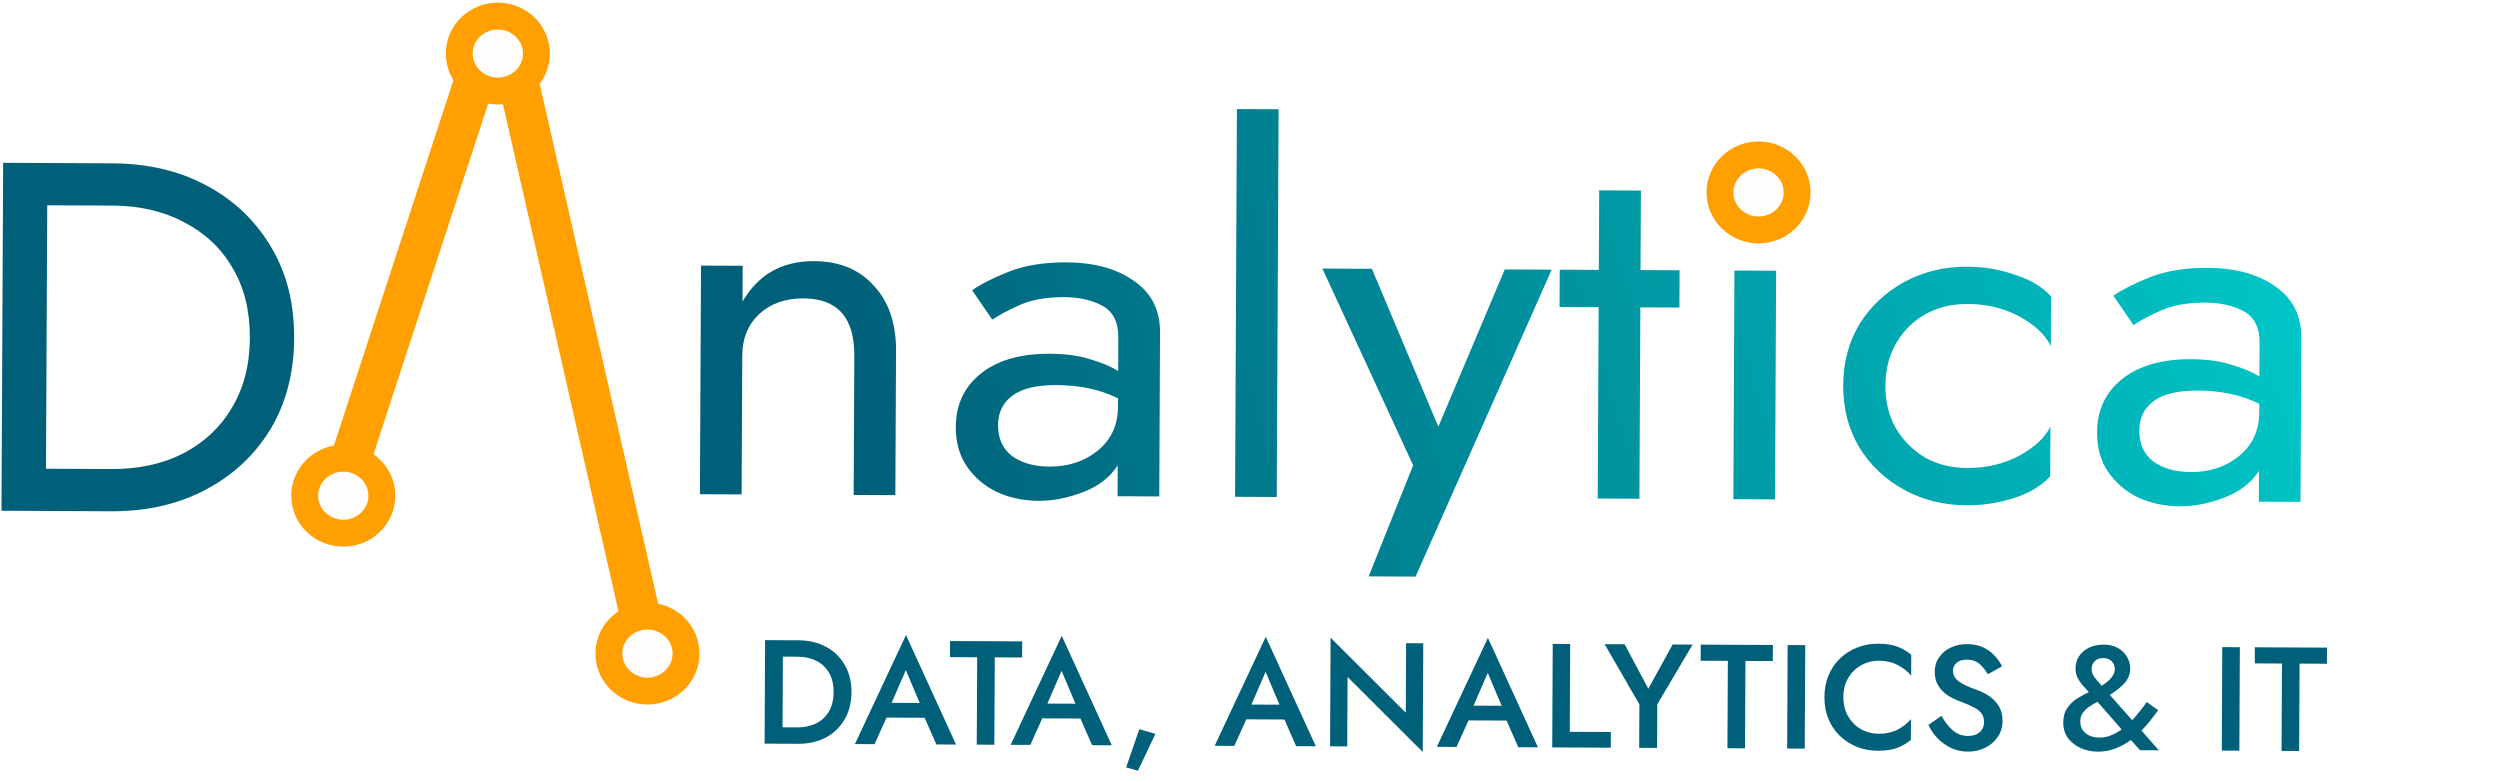
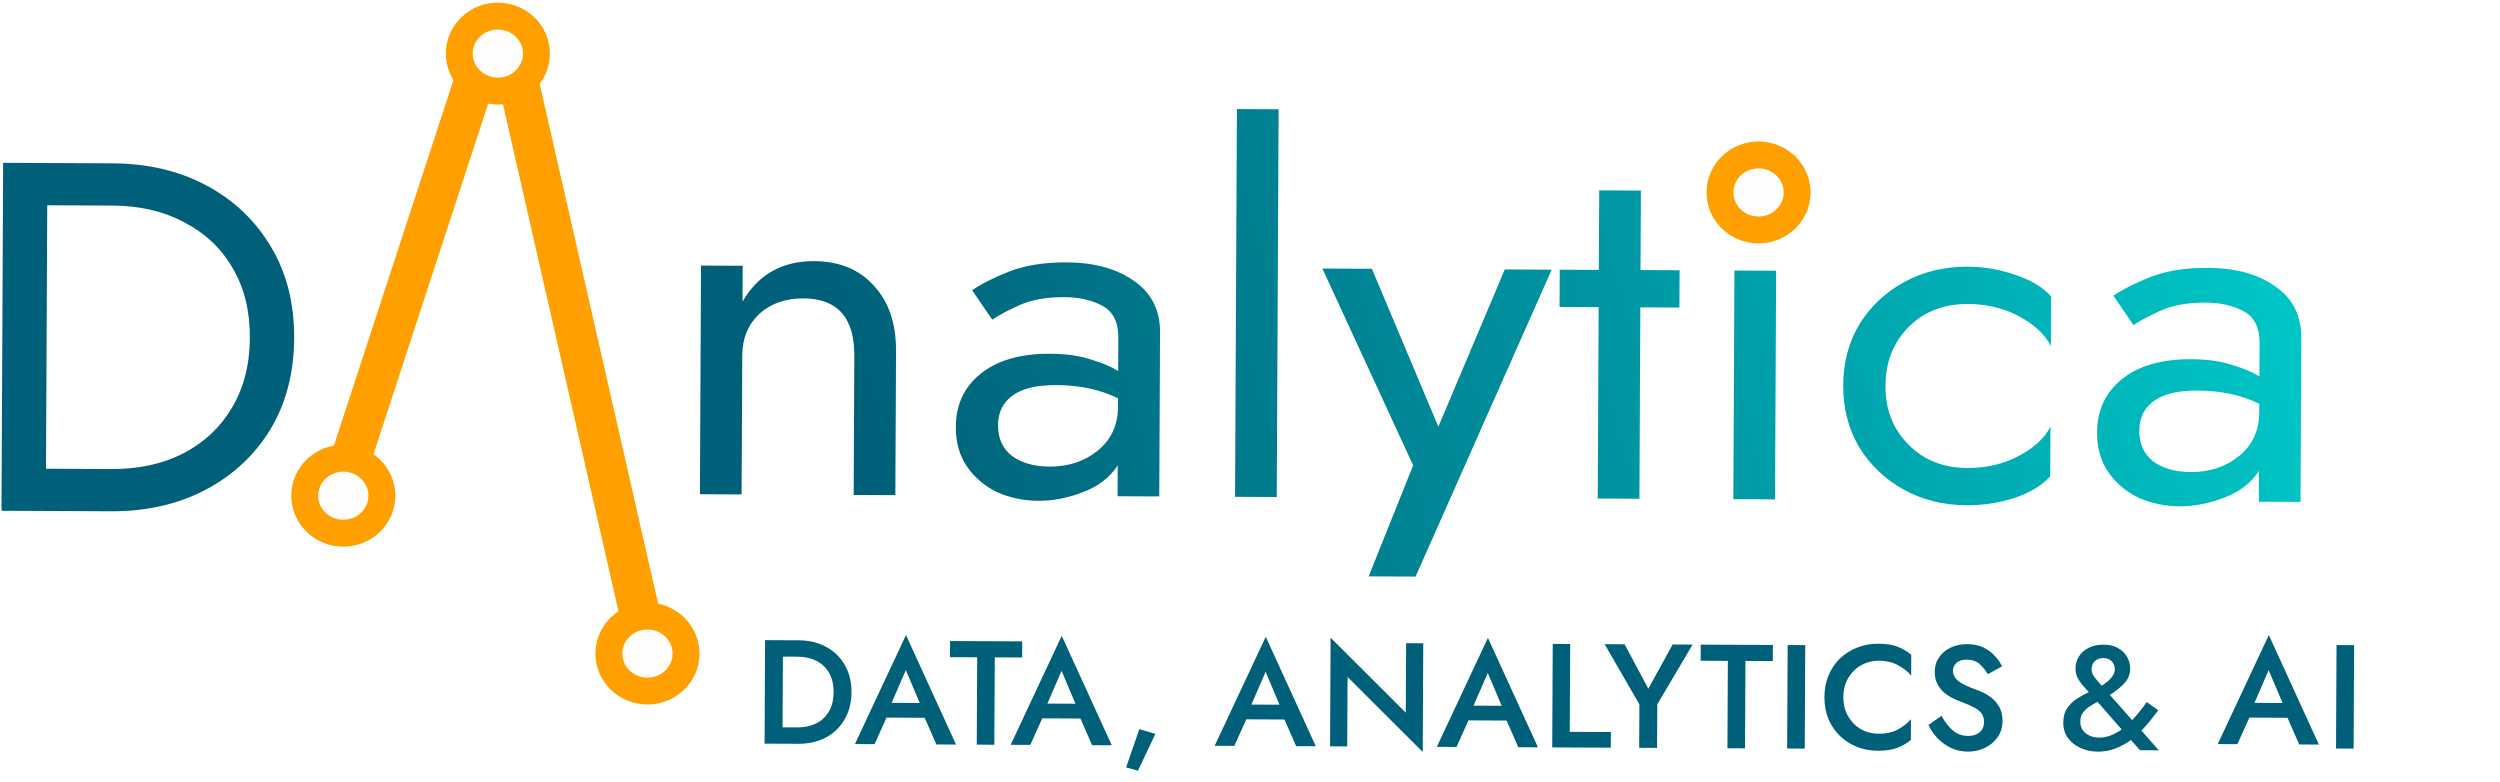
<svg xmlns="http://www.w3.org/2000/svg" width="160" height="50" viewBox="0 0 186 58" fill="none">
  <path d="M8.252 37.977L0.11 37.938L0.234 12.051L8.376 12.09C11.013 12.102 13.35 12.656 15.387 13.751C17.424 14.845 19.019 16.369 20.173 18.323C21.327 20.251 21.898 22.51 21.885 25.099C21.873 27.687 21.28 29.953 20.108 31.895C18.935 33.812 17.326 35.309 15.278 36.384C13.231 37.459 10.889 37.99 8.252 37.977ZM8.361 15.233L3.515 15.21L3.421 34.81L8.267 34.834C10.309 34.843 12.095 34.458 13.624 33.676C15.179 32.87 16.386 31.741 17.246 30.291C18.132 28.816 18.58 27.08 18.59 25.083C18.599 23.061 18.168 21.321 17.296 19.862C16.45 18.403 15.254 17.276 13.706 16.479C12.185 15.658 10.403 15.243 8.361 15.233Z" fill="#016079" />
  <path d="M24.831 37.95L36.456 2.409" stroke="#FF9F00" stroke-width="3" />
  <path d="M37.777 2.504L48.693 50.414" stroke="#FF9F00" stroke-width="3" />
  <path d="M39.911 3.937C39.903 5.489 38.601 6.721 37.027 6.714C35.453 6.706 34.163 5.461 34.17 3.91C34.177 2.358 35.479 1.125 37.054 1.133C38.628 1.14 39.918 2.385 39.911 3.937Z" fill="#FFFCFC" stroke="#FF9F00" stroke-width="2" />
  <path d="M51.041 48.577C51.033 50.128 49.731 51.361 48.157 51.353C46.582 51.346 45.292 50.101 45.3 48.549C45.307 46.998 46.609 45.765 48.184 45.773C49.758 45.78 51.048 47.025 51.041 48.577Z" fill="#FFFCFC" stroke="#FF9F00" stroke-width="2" />
  <path d="M133.706 14.268C133.699 15.82 132.397 17.052 130.822 17.045C129.248 17.037 127.958 15.792 127.965 14.241C127.973 12.689 129.275 11.456 130.849 11.464C132.423 11.472 133.714 12.716 133.706 14.268Z" fill="#FFFCFC" stroke="#FF9F00" stroke-width="2" />
  <path d="M28.411 36.831C28.404 38.382 27.102 39.615 25.527 39.607C23.953 39.6 22.663 38.355 22.67 36.803C22.678 35.252 23.98 34.019 25.554 34.026C27.128 34.034 28.419 35.279 28.411 36.831Z" fill="#FFFCFC" stroke="#FF9F00" stroke-width="2" />
  <path d="M63.561 26.408C63.575 23.573 62.315 22.149 59.782 22.137C58.438 22.131 57.337 22.52 56.48 23.305C55.65 24.09 55.231 25.111 55.225 26.368L55.175 36.723L52.073 36.708L52.155 19.697L55.257 19.711L55.244 22.374C56.417 20.358 58.193 19.356 60.571 19.367C62.458 19.376 63.941 19.987 65.021 21.201C66.127 22.389 66.675 24.007 66.665 26.053L66.614 36.778L63.512 36.763L63.561 26.408ZM73.826 23.721L72.324 21.531C72.999 21.066 73.918 20.602 75.084 20.139C76.275 19.677 77.698 19.449 79.352 19.457C81.42 19.467 83.099 19.931 84.387 20.849C85.674 21.743 86.315 23.016 86.307 24.668L86.249 36.872L83.147 36.857L83.158 34.564C82.584 35.449 81.728 36.111 80.589 36.549C79.449 36.987 78.337 37.204 77.251 37.199C76.165 37.194 75.145 36.979 74.191 36.555C73.263 36.107 72.516 35.475 71.951 34.658C71.386 33.842 71.107 32.855 71.112 31.696C71.12 30.044 71.734 28.728 72.954 27.747C74.199 26.743 75.921 26.245 78.118 26.256C79.307 26.262 80.314 26.402 81.141 26.677C81.992 26.928 82.676 27.215 83.192 27.538L83.203 25.06C83.209 23.901 82.812 23.11 82.013 22.687C81.239 22.264 80.296 22.05 79.185 22.045C77.841 22.039 76.715 22.243 75.808 22.657C74.902 23.072 74.241 23.427 73.826 23.721ZM74.254 31.563C74.249 32.549 74.594 33.315 75.29 33.861C76.011 34.382 76.94 34.645 78.078 34.651C79.499 34.658 80.703 34.257 81.69 33.448C82.675 32.639 83.172 31.556 83.179 30.2L83.182 29.572C82.459 29.223 81.724 28.973 80.975 28.821C80.226 28.67 79.438 28.592 78.611 28.588C77.111 28.581 76.011 28.847 75.311 29.386C74.611 29.9 74.258 30.626 74.254 31.563ZM92.026 8.053L95.128 8.068L94.99 36.914L91.888 36.899L92.026 8.053ZM115.446 20L105.319 42.836L103.574 42.828L101.829 42.819L105.139 34.559L98.385 19.918L102.069 19.936L107.014 31.683L111.956 19.983L115.446 20ZM116.044 20.003L118.952 20.017L118.981 14.1L122.083 14.114L122.054 20.032L124.962 20.045L124.949 22.819L122.041 22.805L121.973 37.043L118.871 37.028L118.939 22.79L116.031 22.776L116.044 20.003ZM129.042 20.065L132.144 20.08L132.062 37.092L128.961 37.077L129.042 20.065ZM140.276 28.625C140.27 29.808 140.524 30.857 141.036 31.772C141.575 32.687 142.295 33.418 143.197 33.964C144.125 34.487 145.171 34.75 146.334 34.756C147.781 34.763 149.076 34.461 150.216 33.85C151.356 33.239 152.135 32.516 152.553 31.679L152.535 35.377C151.912 36.065 151.017 36.603 149.852 36.992C148.713 37.356 147.535 37.535 146.321 37.53C144.589 37.521 143.027 37.132 141.635 36.361C140.243 35.59 139.136 34.537 138.315 33.201C137.52 31.841 137.127 30.311 137.135 28.61C137.144 26.884 137.551 25.357 138.359 24.03C139.192 22.702 140.309 21.66 141.709 20.902C143.108 20.145 144.674 19.77 146.406 19.778C147.62 19.784 148.796 19.987 149.932 20.387C151.093 20.762 151.982 21.297 152.599 21.99L152.582 25.688C152.172 24.848 151.4 24.117 150.266 23.495C149.131 22.873 147.84 22.559 146.393 22.552C145.23 22.546 144.181 22.8 143.248 23.314C142.341 23.827 141.614 24.551 141.067 25.485C140.545 26.395 140.282 27.441 140.276 28.625ZM158.737 24.128L157.235 21.938C157.909 21.473 158.829 21.009 159.994 20.546C161.186 20.083 162.608 19.856 164.263 19.864C166.33 19.874 168.009 20.338 169.297 21.256C170.585 22.15 171.225 23.423 171.217 25.075L171.159 37.279L168.057 37.264L168.068 34.971C167.495 35.856 166.638 36.518 165.499 36.956C164.36 37.394 163.247 37.611 162.162 37.606C161.076 37.6 160.056 37.386 159.102 36.962C158.173 36.514 157.426 35.882 156.862 35.065C156.296 34.249 156.017 33.261 156.023 32.103C156.031 30.451 156.644 29.135 157.864 28.154C159.11 27.149 160.831 26.652 163.028 26.663C164.217 26.669 165.225 26.809 166.051 27.084C166.903 27.335 167.586 27.622 168.102 27.945L168.114 25.467C168.119 24.308 167.722 23.517 166.923 23.094C166.15 22.671 165.207 22.457 164.095 22.452C162.751 22.445 161.625 22.65 160.719 23.064C159.812 23.479 159.151 23.834 158.737 24.128ZM159.164 31.97C159.16 32.956 159.505 33.722 160.2 34.268C160.921 34.789 161.851 35.052 162.988 35.058C164.41 35.065 165.614 34.663 166.6 33.855C167.586 33.046 168.082 31.963 168.089 30.607L168.092 29.979C167.369 29.63 166.634 29.38 165.885 29.228C165.136 29.077 164.348 28.999 163.521 28.995C162.022 28.988 160.922 29.254 160.222 29.793C159.521 30.307 159.169 31.033 159.164 31.97Z" fill="url(#paint0_linear)" />
-   <path d="M59.371 55.276L56.885 55.264L56.922 47.564L59.408 47.576C60.193 47.58 60.882 47.744 61.474 48.07C62.066 48.388 62.526 48.837 62.853 49.418C63.188 49.992 63.353 50.667 63.35 51.445C63.346 52.215 63.174 52.889 62.834 53.466C62.501 54.044 62.037 54.493 61.442 54.813C60.846 55.125 60.156 55.279 59.371 55.276ZM59.37 48.797L58.248 48.791L58.222 54.049L59.344 54.054C59.85 54.057 60.305 53.96 60.71 53.764C61.114 53.568 61.431 53.276 61.66 52.889C61.896 52.501 62.016 52.018 62.019 51.438C62.022 50.859 61.907 50.374 61.674 49.985C61.448 49.595 61.134 49.3 60.732 49.1C60.33 48.9 59.876 48.799 59.37 48.797ZM69.666 55.325L68.796 53.341L65.958 53.327L65.068 55.303L63.605 55.296L67.406 47.185L71.129 55.332L69.666 55.325ZM67.394 49.792L66.337 52.229L68.427 52.239L67.394 49.792ZM70.678 48.829L70.683 47.63L76.051 47.656L76.046 48.855L74.011 48.845L73.979 55.346L72.67 55.339L72.702 48.839L70.678 48.829ZM81.254 55.38L80.383 53.396L77.545 53.383L76.656 55.358L75.193 55.352L78.994 47.241L82.717 55.388L81.254 55.38ZM78.981 49.848L77.925 52.285L80.015 52.294L78.981 49.848ZM84.765 54.187L85.963 54.534L84.662 57.278L83.784 57.032L84.765 54.187ZM96.433 55.453L95.563 53.469L92.725 53.456L91.835 55.431L90.372 55.424L94.173 47.313L97.896 55.46L96.433 55.453ZM94.161 49.92L93.104 52.357L95.194 52.367L94.161 49.92ZM104.615 47.792L105.891 47.798L105.852 55.883L100.258 50.301L100.233 55.471L98.957 55.465L98.996 47.38L104.59 52.962L104.615 47.792ZM112.962 55.532L112.092 53.548L109.254 53.535L108.364 55.51L106.901 55.503L110.702 47.393L114.425 55.539L112.962 55.532ZM110.69 49.999L109.633 52.437L111.723 52.447L110.69 49.999ZM115.523 47.845L116.821 47.851L116.79 54.385L119.848 54.4L119.842 55.565L115.486 55.545L115.523 47.845ZM124.445 47.887L125.93 47.895L123.302 52.337L123.286 55.582L121.955 55.576L121.971 52.342L119.385 47.863L120.87 47.87L122.636 51.179L124.445 47.887ZM126.528 49.096L126.534 47.897L131.902 47.923L131.896 49.122L129.861 49.112L129.83 55.613L128.521 55.607L128.552 49.106L126.528 49.096ZM133.001 47.928L134.31 47.935L134.273 55.635L132.964 55.628L133.001 47.928ZM137.145 51.798C137.142 52.341 137.261 52.818 137.501 53.23C137.741 53.642 138.059 53.962 138.453 54.192C138.856 54.414 139.291 54.526 139.761 54.528C140.303 54.531 140.773 54.43 141.17 54.227C141.575 54.016 141.91 53.754 142.175 53.44L142.168 54.99C141.851 55.253 141.502 55.453 141.12 55.59C140.745 55.728 140.275 55.795 139.711 55.793C139.146 55.79 138.622 55.692 138.139 55.499C137.656 55.299 137.232 55.022 136.867 54.668C136.509 54.314 136.229 53.895 136.026 53.41C135.83 52.918 135.734 52.378 135.737 51.792C135.74 51.205 135.841 50.67 136.042 50.187C136.249 49.697 136.534 49.276 136.895 48.926C137.263 48.576 137.69 48.307 138.175 48.118C138.659 47.922 139.184 47.826 139.749 47.829C140.314 47.831 140.783 47.903 141.156 48.044C141.537 48.186 141.884 48.389 142.198 48.654L142.191 50.206C141.928 49.889 141.596 49.627 141.193 49.42C140.798 49.205 140.33 49.097 139.787 49.094C139.318 49.092 138.881 49.203 138.476 49.429C138.079 49.647 137.759 49.961 137.515 50.37C137.271 50.772 137.148 51.248 137.145 51.798ZM144.447 53.197C144.694 53.646 144.975 54.007 145.289 54.279C145.61 54.552 145.987 54.69 146.42 54.692C146.779 54.694 147.065 54.603 147.279 54.421C147.5 54.231 147.611 53.983 147.612 53.675C147.614 53.389 147.545 53.161 147.407 52.992C147.268 52.815 147.075 52.667 146.826 52.549C146.584 52.423 146.303 52.301 145.981 52.182C145.79 52.115 145.578 52.026 145.344 51.915C145.11 51.803 144.887 51.663 144.675 51.493C144.463 51.316 144.288 51.099 144.15 50.842C144.012 50.585 143.944 50.276 143.945 49.917C143.947 49.506 144.055 49.147 144.27 48.84C144.484 48.526 144.771 48.285 145.131 48.119C145.499 47.944 145.913 47.858 146.375 47.861C146.83 47.863 147.226 47.945 147.562 48.108C147.899 48.271 148.18 48.478 148.406 48.728C148.64 48.979 148.822 49.24 148.952 49.512L147.894 50.101C147.734 49.821 147.533 49.571 147.292 49.35C147.051 49.129 146.736 49.017 146.348 49.015C145.988 49.014 145.724 49.097 145.555 49.265C145.385 49.432 145.3 49.623 145.299 49.835C145.297 50.136 145.432 50.393 145.702 50.607C145.972 50.821 146.419 51.036 147.041 51.252C147.349 51.356 147.652 51.504 147.952 51.696C148.252 51.888 148.5 52.139 148.696 52.448C148.893 52.749 148.99 53.124 148.988 53.571C148.986 54.048 148.859 54.458 148.608 54.801C148.364 55.145 148.048 55.407 147.658 55.589C147.269 55.77 146.854 55.86 146.414 55.858C145.967 55.856 145.549 55.766 145.161 55.588C144.781 55.403 144.445 55.163 144.153 54.868C143.868 54.566 143.642 54.235 143.475 53.875L144.447 53.197ZM159.218 55.754L158.54 54.992C158.186 55.254 157.804 55.465 157.392 55.624C156.988 55.784 156.544 55.862 156.06 55.86C155.613 55.858 155.192 55.768 154.797 55.59C154.409 55.412 154.095 55.165 153.854 54.848C153.621 54.525 153.506 54.139 153.508 53.692C153.51 53.259 153.61 52.9 153.81 52.615C154.009 52.323 154.256 52.086 154.55 51.904C154.845 51.715 155.131 51.558 155.411 51.435C155.265 51.28 155.115 51.114 154.962 50.938C154.809 50.761 154.678 50.57 154.569 50.364C154.467 50.151 154.417 49.919 154.418 49.67C154.42 49.333 154.505 49.032 154.675 48.769C154.853 48.499 155.096 48.287 155.404 48.135C155.72 47.975 156.087 47.896 156.505 47.898C156.931 47.9 157.29 47.986 157.582 48.156C157.875 48.319 158.097 48.536 158.25 48.808C158.41 49.081 158.489 49.371 158.488 49.679C158.486 50.075 158.356 50.422 158.098 50.722C157.84 51.021 157.464 51.327 156.972 51.64L158.635 53.518C158.826 53.314 159.011 53.099 159.188 52.872C159.372 52.645 159.549 52.412 159.719 52.17L160.574 52.78C160.382 53.035 160.183 53.295 159.976 53.558C159.77 53.813 159.552 54.058 159.324 54.292L160.615 55.761L159.218 55.754ZM155.617 49.72C155.616 49.932 155.688 50.135 155.834 50.326C155.98 50.517 156.158 50.727 156.37 50.955C156.679 50.759 156.918 50.558 157.088 50.354C157.257 50.142 157.343 49.937 157.344 49.739C157.345 49.504 157.269 49.306 157.116 49.144C156.97 48.982 156.761 48.9 156.49 48.899C156.211 48.898 155.994 48.977 155.84 49.138C155.692 49.291 155.618 49.485 155.617 49.72ZM154.773 53.61C154.771 53.969 154.902 54.26 155.165 54.481C155.435 54.702 155.776 54.814 156.186 54.816C156.48 54.817 156.762 54.763 157.034 54.655C157.313 54.546 157.585 54.397 157.85 54.208L156.056 52.153C155.836 52.269 155.626 52.393 155.427 52.524C155.236 52.655 155.078 52.808 154.952 52.984C154.834 53.152 154.774 53.361 154.773 53.61ZM165.336 48.083L166.645 48.09L166.608 55.79L165.3 55.783L165.336 48.083ZM167.755 49.294L167.761 48.095L173.129 48.121L173.123 49.32L171.088 49.31L171.057 55.811L169.748 55.805L169.779 49.304L167.755 49.294Z" fill="#006079" />
+   <path d="M59.371 55.276L56.885 55.264L56.922 47.564L59.408 47.576C60.193 47.58 60.882 47.744 61.474 48.07C62.066 48.388 62.526 48.837 62.853 49.418C63.188 49.992 63.353 50.667 63.35 51.445C63.346 52.215 63.174 52.889 62.834 53.466C62.501 54.044 62.037 54.493 61.442 54.813C60.846 55.125 60.156 55.279 59.371 55.276ZM59.37 48.797L58.248 48.791L58.222 54.049L59.344 54.054C59.85 54.057 60.305 53.96 60.71 53.764C61.114 53.568 61.431 53.276 61.66 52.889C61.896 52.501 62.016 52.018 62.019 51.438C62.022 50.859 61.907 50.374 61.674 49.985C61.448 49.595 61.134 49.3 60.732 49.1C60.33 48.9 59.876 48.799 59.37 48.797ZM69.666 55.325L68.796 53.341L65.958 53.327L65.068 55.303L63.605 55.296L67.406 47.185L71.129 55.332L69.666 55.325ZM67.394 49.792L66.337 52.229L68.427 52.239L67.394 49.792ZM70.678 48.829L70.683 47.63L76.051 47.656L76.046 48.855L74.011 48.845L73.979 55.346L72.67 55.339L72.702 48.839L70.678 48.829ZM81.254 55.38L80.383 53.396L77.545 53.383L76.656 55.358L75.193 55.352L78.994 47.241L82.717 55.388L81.254 55.38ZM78.981 49.848L77.925 52.285L80.015 52.294L78.981 49.848ZM84.765 54.187L85.963 54.534L84.662 57.278L83.784 57.032L84.765 54.187ZM96.433 55.453L95.563 53.469L92.725 53.456L91.835 55.431L90.372 55.424L94.173 47.313L97.896 55.46L96.433 55.453ZM94.161 49.92L93.104 52.357L95.194 52.367L94.161 49.92ZM104.615 47.792L105.891 47.798L105.852 55.883L100.258 50.301L100.233 55.471L98.957 55.465L98.996 47.38L104.59 52.962L104.615 47.792ZM112.962 55.532L112.092 53.548L109.254 53.535L108.364 55.51L106.901 55.503L110.702 47.393L114.425 55.539L112.962 55.532ZM110.69 49.999L109.633 52.437L111.723 52.447L110.69 49.999ZM115.523 47.845L116.821 47.851L116.79 54.385L119.848 54.4L119.842 55.565L115.486 55.545L115.523 47.845ZM124.445 47.887L125.93 47.895L123.302 52.337L123.286 55.582L121.955 55.576L121.971 52.342L119.385 47.863L120.87 47.87L122.636 51.179L124.445 47.887ZM126.528 49.096L126.534 47.897L131.902 47.923L131.896 49.122L129.861 49.112L129.83 55.613L128.521 55.607L128.552 49.106L126.528 49.096ZM133.001 47.928L134.31 47.935L134.273 55.635L132.964 55.628L133.001 47.928ZM137.145 51.798C137.142 52.341 137.261 52.818 137.501 53.23C137.741 53.642 138.059 53.962 138.453 54.192C138.856 54.414 139.291 54.526 139.761 54.528C140.303 54.531 140.773 54.43 141.17 54.227C141.575 54.016 141.91 53.754 142.175 53.44L142.168 54.99C141.851 55.253 141.502 55.453 141.12 55.59C140.745 55.728 140.275 55.795 139.711 55.793C139.146 55.79 138.622 55.692 138.139 55.499C137.656 55.299 137.232 55.022 136.867 54.668C136.509 54.314 136.229 53.895 136.026 53.41C135.83 52.918 135.734 52.378 135.737 51.792C135.74 51.205 135.841 50.67 136.042 50.187C136.249 49.697 136.534 49.276 136.895 48.926C137.263 48.576 137.69 48.307 138.175 48.118C138.659 47.922 139.184 47.826 139.749 47.829C140.314 47.831 140.783 47.903 141.156 48.044C141.537 48.186 141.884 48.389 142.198 48.654L142.191 50.206C141.928 49.889 141.596 49.627 141.193 49.42C140.798 49.205 140.33 49.097 139.787 49.094C139.318 49.092 138.881 49.203 138.476 49.429C138.079 49.647 137.759 49.961 137.515 50.37C137.271 50.772 137.148 51.248 137.145 51.798ZM144.447 53.197C144.694 53.646 144.975 54.007 145.289 54.279C145.61 54.552 145.987 54.69 146.42 54.692C146.779 54.694 147.065 54.603 147.279 54.421C147.5 54.231 147.611 53.983 147.612 53.675C147.614 53.389 147.545 53.161 147.407 52.992C147.268 52.815 147.075 52.667 146.826 52.549C146.584 52.423 146.303 52.301 145.981 52.182C145.79 52.115 145.578 52.026 145.344 51.915C145.11 51.803 144.887 51.663 144.675 51.493C144.463 51.316 144.288 51.099 144.15 50.842C144.012 50.585 143.944 50.276 143.945 49.917C143.947 49.506 144.055 49.147 144.27 48.84C144.484 48.526 144.771 48.285 145.131 48.119C145.499 47.944 145.913 47.858 146.375 47.861C146.83 47.863 147.226 47.945 147.562 48.108C147.899 48.271 148.18 48.478 148.406 48.728C148.64 48.979 148.822 49.24 148.952 49.512L147.894 50.101C147.734 49.821 147.533 49.571 147.292 49.35C147.051 49.129 146.736 49.017 146.348 49.015C145.988 49.014 145.724 49.097 145.555 49.265C145.385 49.432 145.3 49.623 145.299 49.835C145.297 50.136 145.432 50.393 145.702 50.607C145.972 50.821 146.419 51.036 147.041 51.252C147.349 51.356 147.652 51.504 147.952 51.696C148.252 51.888 148.5 52.139 148.696 52.448C148.893 52.749 148.99 53.124 148.988 53.571C148.986 54.048 148.859 54.458 148.608 54.801C148.364 55.145 148.048 55.407 147.658 55.589C147.269 55.77 146.854 55.86 146.414 55.858C145.967 55.856 145.549 55.766 145.161 55.588C144.781 55.403 144.445 55.163 144.153 54.868C143.868 54.566 143.642 54.235 143.475 53.875L144.447 53.197ZM159.218 55.754L158.54 54.992C158.186 55.254 157.804 55.465 157.392 55.624C156.988 55.784 156.544 55.862 156.06 55.86C155.613 55.858 155.192 55.768 154.797 55.59C154.409 55.412 154.095 55.165 153.854 54.848C153.621 54.525 153.506 54.139 153.508 53.692C153.51 53.259 153.61 52.9 153.81 52.615C154.009 52.323 154.256 52.086 154.55 51.904C154.845 51.715 155.131 51.558 155.411 51.435C155.265 51.28 155.115 51.114 154.962 50.938C154.809 50.761 154.678 50.57 154.569 50.364C154.467 50.151 154.417 49.919 154.418 49.67C154.42 49.333 154.505 49.032 154.675 48.769C154.853 48.499 155.096 48.287 155.404 48.135C155.72 47.975 156.087 47.896 156.505 47.898C156.931 47.9 157.29 47.986 157.582 48.156C157.875 48.319 158.097 48.536 158.25 48.808C158.41 49.081 158.489 49.371 158.488 49.679C158.486 50.075 158.356 50.422 158.098 50.722C157.84 51.021 157.464 51.327 156.972 51.64L158.635 53.518C158.826 53.314 159.011 53.099 159.188 52.872C159.372 52.645 159.549 52.412 159.719 52.17L160.574 52.78C160.382 53.035 160.183 53.295 159.976 53.558C159.77 53.813 159.552 54.058 159.324 54.292L160.615 55.761L159.218 55.754ZM155.617 49.72C155.616 49.932 155.688 50.135 155.834 50.326C155.98 50.517 156.158 50.727 156.37 50.955C156.679 50.759 156.918 50.558 157.088 50.354C157.257 50.142 157.343 49.937 157.344 49.739C157.345 49.504 157.269 49.306 157.116 49.144C156.97 48.982 156.761 48.9 156.49 48.899C156.211 48.898 155.994 48.977 155.84 49.138C155.692 49.291 155.618 49.485 155.617 49.72ZM154.773 53.61C154.771 53.969 154.902 54.26 155.165 54.481C155.435 54.702 155.776 54.814 156.186 54.816C156.48 54.817 156.762 54.763 157.034 54.655C157.313 54.546 157.585 54.397 157.85 54.208L156.056 52.153C155.836 52.269 155.626 52.393 155.427 52.524C155.236 52.655 155.078 52.808 154.952 52.984C154.834 53.152 154.774 53.361 154.773 53.61ZM171.061 55.325L170.19 53.341L167.352 53.327L166.463 55.303L165 55.296L168.801 47.185L172.524 55.332L171.061 55.325ZM168.788 49.792L167.732 52.229L169.822 52.239L168.788 49.792ZM173.837 47.928L175.146 47.935L175.109 55.635L173.8 55.628L173.837 47.928Z" fill="#006079" />
  <defs>
    <linearGradient id="paint0_linear" x1="251.179" y1="-91.522" x2="-24.895" y2="-11.434" gradientUnits="userSpaceOnUse">
      <stop offset="0.37" stop-color="#00C8C8" />
      <stop offset="0.745" stop-color="#006079" />
      <stop offset="1" stop-color="#006079" />
    </linearGradient>
  </defs>
</svg>
